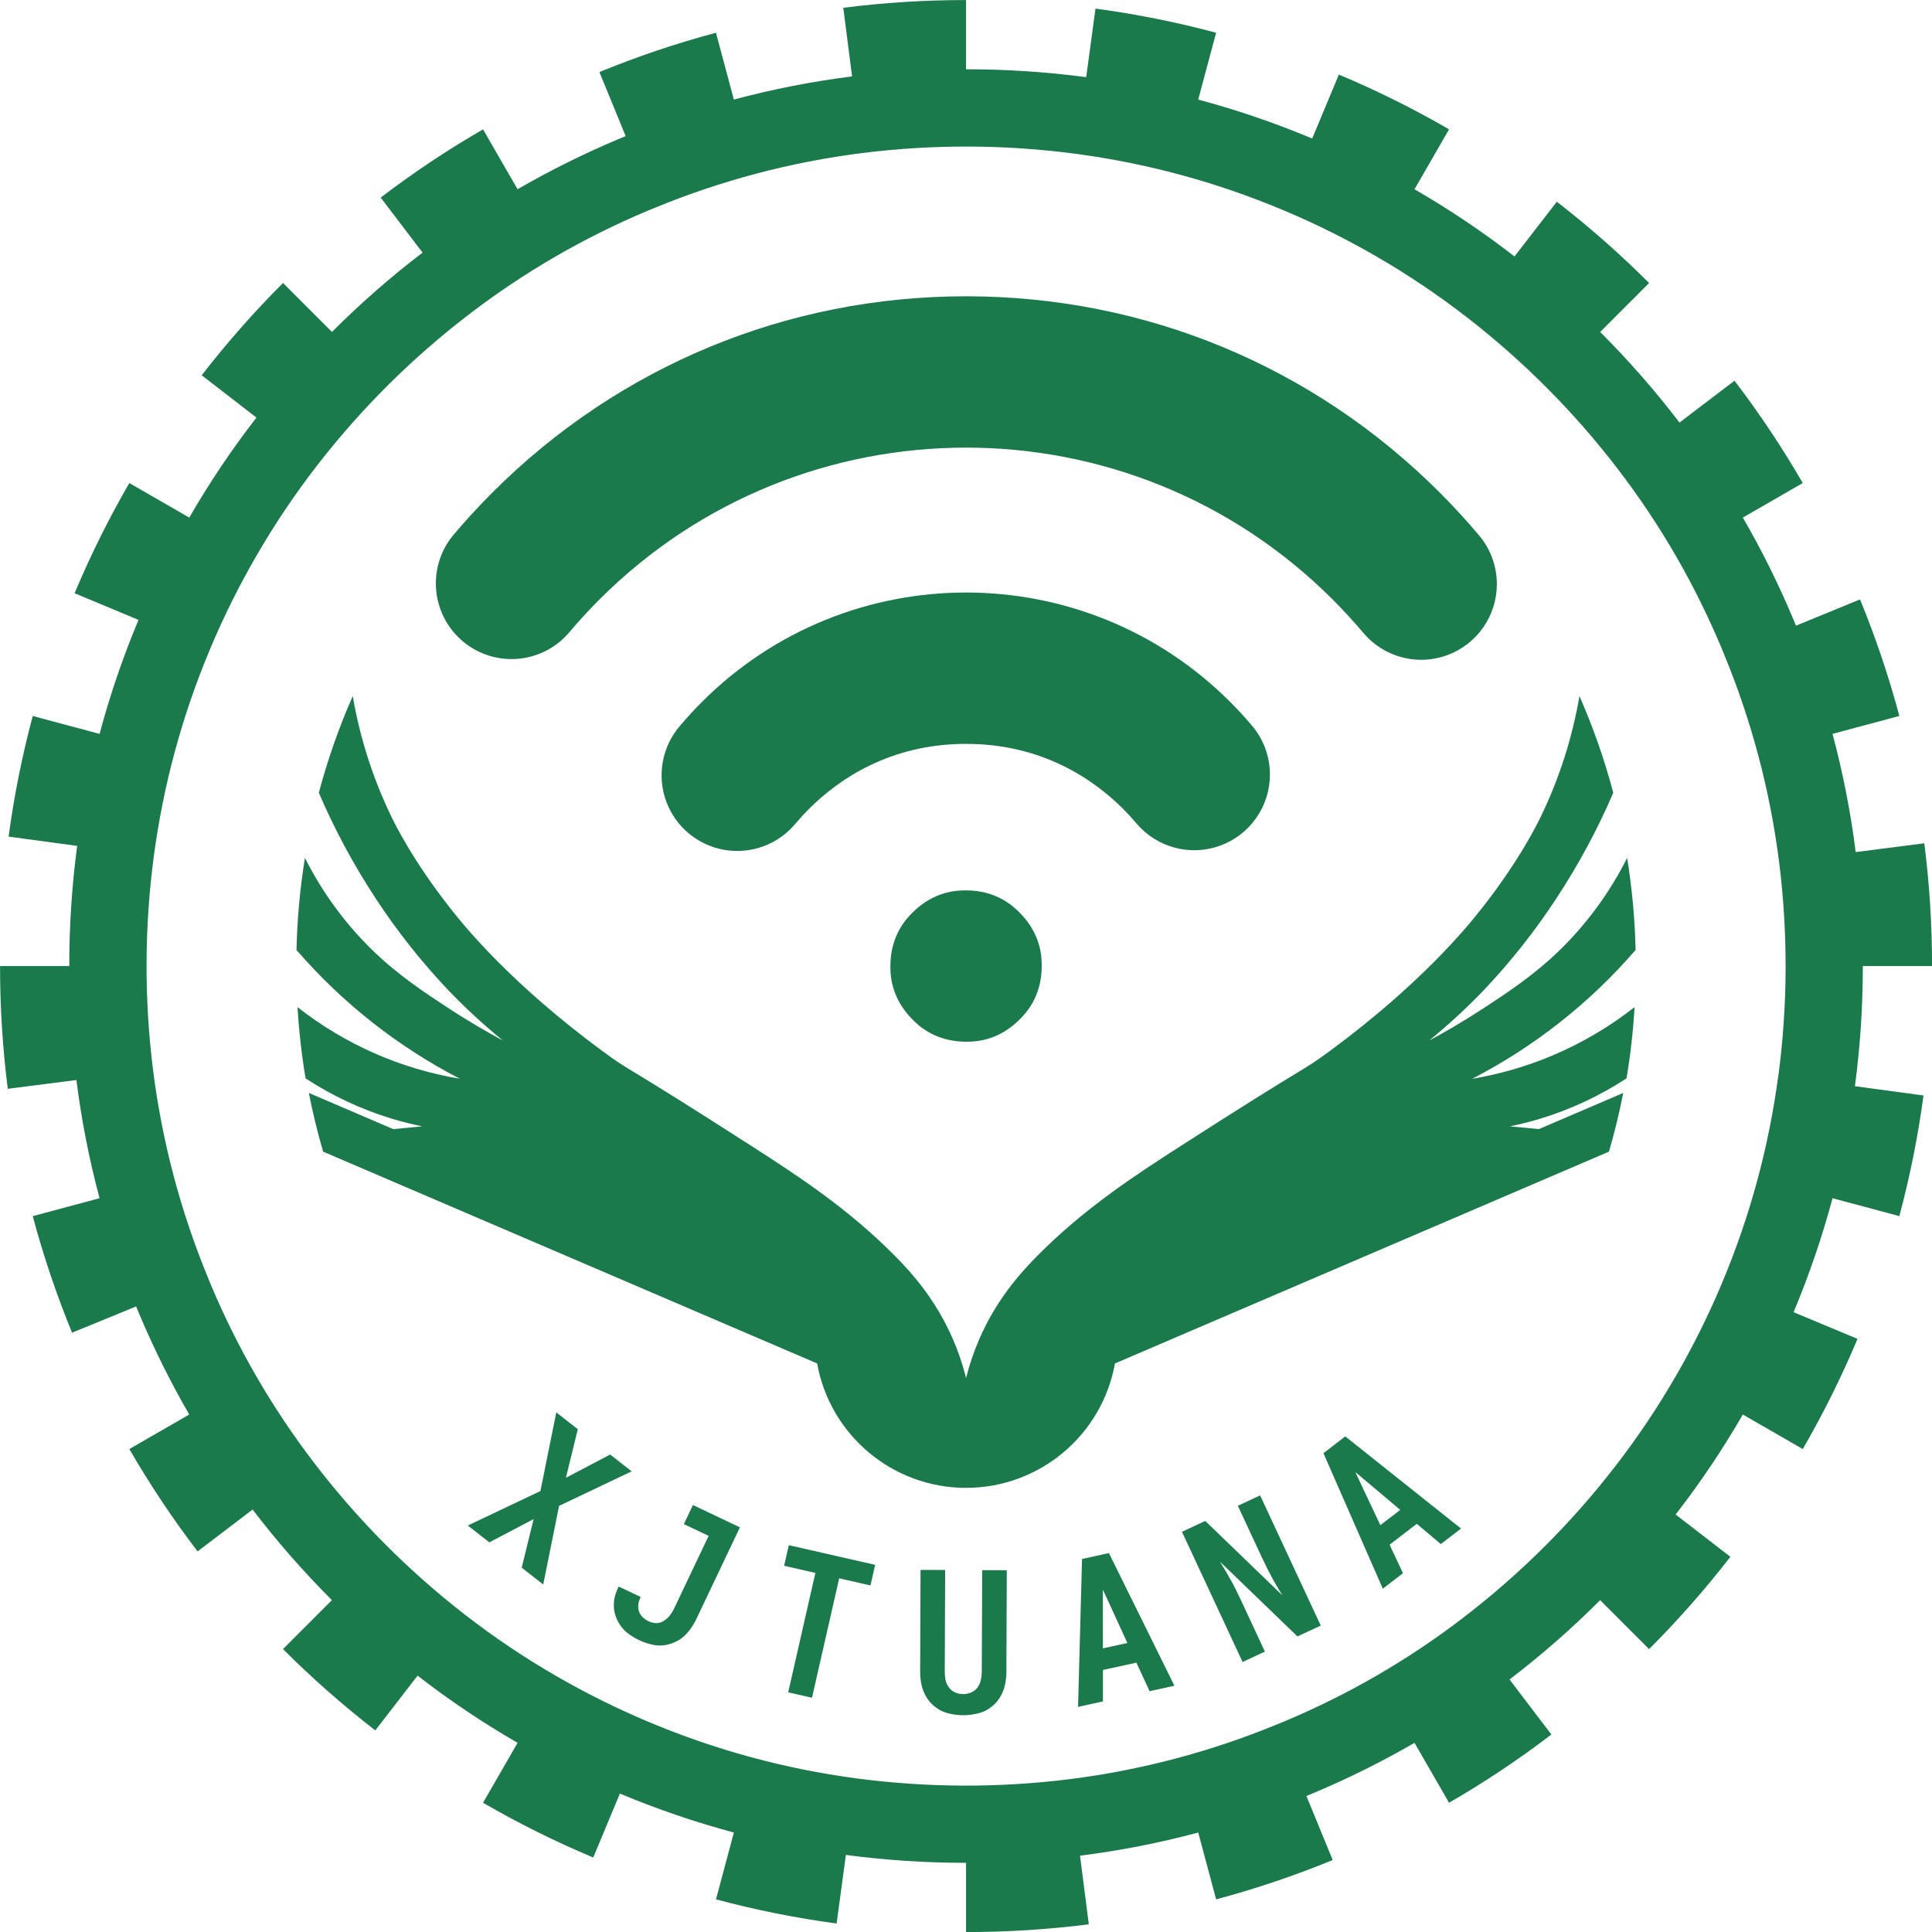
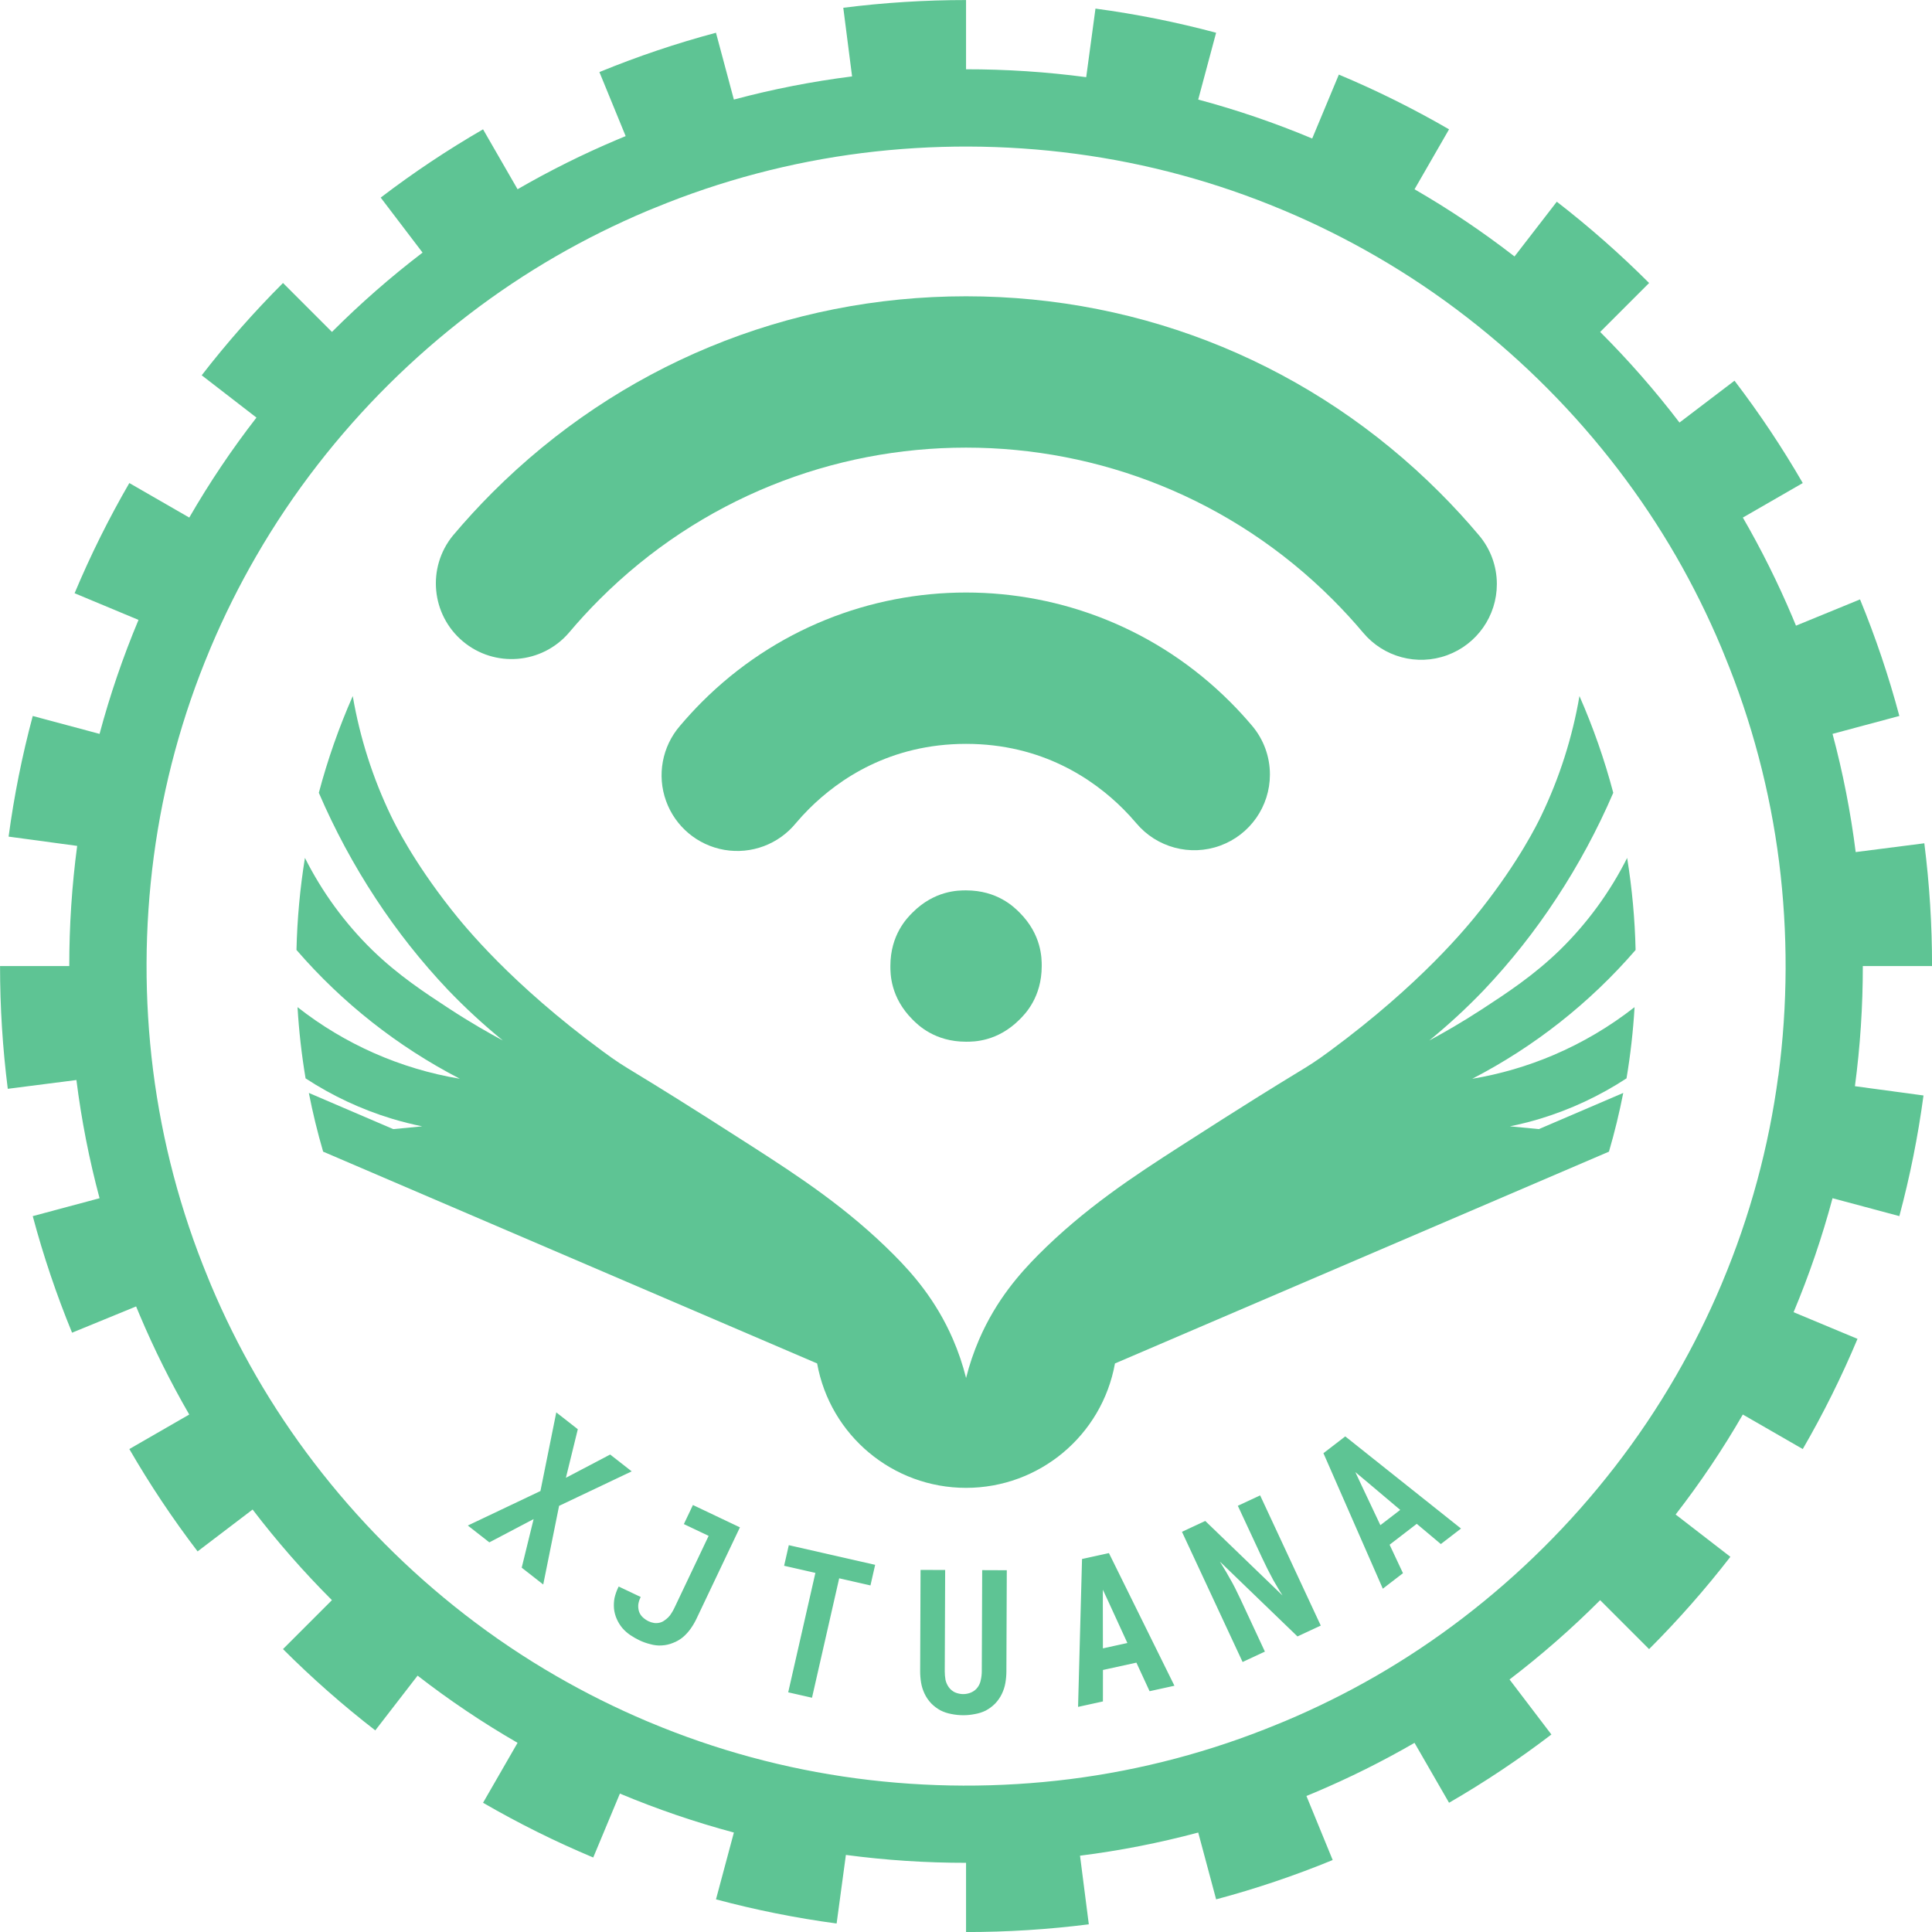
<svg xmlns="http://www.w3.org/2000/svg" viewBox="0 0 1200 1200" version="1.1" id="svg13" width="1200" height="1200">
-   <path class="a" d="m 1157.03,600.03 h 43 a 605.25,605.25 0 0 0 -4.8,-76.25 l -42.63,5.46 a 549.34,549.34 0 0 0 -14.38,-73.42 l 41.5,-11.12 a 593.82,593.82 0 0 0 -24.42,-72.4 l -39.78,16.31 c -0.74,-1.8 -1.48,-3.59 -2.24,-5.38 a 555.87,555.87 0 0 0 -30.76,-61.76 l 37.21,-21.44 a 597.84,597.84 0 0 0 -42.4,-63.57 l -34.17,26 a 560.66,560.66 0 0 0 -49.27,-56.28 l 30.4,-30.4 a 603.12,603.12 0 0 0 -57.33,-50.49 l -26.27,34 a 549,549 0 0 0 -62.1,-41.73 l 21.44,-37.23 a 596,596 0 0 0 -68.44,-34 l -16.56,39.7 a 553.88,553.88 0 0 0 -70.8,-24.19 l 11.12,-41.5 a 595.92,595.92 0 0 0 -74.93,-15 l -5.76,42.59 a 563.92,563.92 0 0 0 -74.63,-4.9 V 0.03 a 605.25,605.25 0 0 0 -76.25,4.8 l 5.46,42.63 a 549.34,549.34 0 0 0 -73.42,14.38 l -11.12,-41.5 a 593.82,593.82 0 0 0 -72.4,24.42 l 16.31,39.78 c -1.8,0.74 -3.59,1.48 -5.38,2.24 a 555.87,555.87 0 0 0 -61.76,30.76 l -21.44,-37.21 a 597.84,597.84 0 0 0 -63.57,42.4 l 26,34.17 a 560.66,560.66 0 0 0 -56.28,49.27 l -30.4,-30.4 a 603.12,603.12 0 0 0 -50.49,57.33 l 34,26.27 a 549,549 0 0 0 -41.73,62.1 l -37.23,-21.44 a 596,596 0 0 0 -34,68.44 l 39.7,16.56 a 553.88,553.88 0 0 0 -24.19,70.8 l -41.5,-11.12 a 595.92,595.92 0 0 0 -15,74.93 l 42.59,5.76 a 563.92,563.92 0 0 0 -4.9,74.63 H 0.03 a 605.25,605.25 0 0 0 4.8,76.25 l 42.63,-5.46 a 549.34,549.34 0 0 0 14.38,73.42 l -41.5,11.12 a 593.82,593.82 0 0 0 24.42,72.4 l 39.78,-16.31 c 0.74,1.8 1.48,3.59 2.24,5.38 a 555.87,555.87 0 0 0 30.76,61.76 l -37.21,21.44 a 597.84,597.84 0 0 0 42.4,63.57 l 34.17,-26 a 560.66,560.66 0 0 0 49.27,56.28 l -30.4,30.4 a 603.12,603.12 0 0 0 57.33,50.49 l 26.27,-34 a 549,549 0 0 0 62.1,41.73 l -21.44,37.23 a 596,596 0 0 0 68.44,34 l 16.56,-39.7 a 553.88,553.88 0 0 0 70.8,24.19 l -11.12,41.5 a 595.92,595.92 0 0 0 74.93,15 l 5.76,-42.59 a 563.92,563.92 0 0 0 74.63,4.9 v 43 a 605.25,605.25 0 0 0 76.25,-4.8 l -5.46,-42.63 a 549.34,549.34 0 0 0 73.42,-14.38 l 11.12,41.5 a 593.82,593.82 0 0 0 72.4,-24.42 l -16.31,-39.78 c 1.8,-0.74 3.59,-1.48 5.38,-2.24 a 555.87,555.87 0 0 0 61.76,-30.76 l 21.44,37.21 a 597.84,597.84 0 0 0 63.57,-42.4 l -26,-34.17 a 560.66,560.66 0 0 0 56.28,-49.27 l 30.4,30.4 a 603.12,603.12 0 0 0 50.49,-57.33 l -34,-26.27 a 549,549 0 0 0 41.73,-62.1 l 37.23,21.44 a 596,596 0 0 0 34,-68.44 l -39.7,-16.56 a 553.88,553.88 0 0 0 24.19,-70.8 l 41.5,11.12 a 595.92,595.92 0 0 0 15,-74.93 l -42.59,-5.76 a 563.92,563.92 0 0 0 4.9,-74.63 z m -52.51,68.21 a 502.76,502.76 0 0 1 -34.78,128.27 c -0.22,0.54 -0.44,1.08 -0.67,1.62 a 508.31,508.31 0 0 1 -28.12,56.46 501.73,501.73 0 0 1 -38.14,56.74 516,516 0 0 1 -94.29,93.7 502.56,502.56 0 0 1 -53.93,36 508.31,508.31 0 0 1 -56.46,28 q -2.45,1 -4.9,2 a 503.4,503.4 0 0 1 -128.51,34 518.36,518.36 0 0 1 -132.9,-0.46 502.76,502.76 0 0 1 -128.27,-34.78 l -1.62,-0.67 a 508.31,508.31 0 0 1 -56.46,-28.12 501.73,501.73 0 0 1 -56.74,-38.14 516,516 0 0 1 -93.65,-94.29 502.56,502.56 0 0 1 -36,-53.93 508.31,508.31 0 0 1 -28.05,-56.51 q -1,-2.45 -2,-4.9 a 503.4,503.4 0 0 1 -33.95,-128.51 518.36,518.36 0 0 1 0.46,-132.9 502.76,502.76 0 0 1 34.78,-128.27 c 0.22,-0.54 0.44,-1.08 0.67,-1.62 a 508.31,508.31 0 0 1 28.12,-56.46 501.73,501.73 0 0 1 38.14,-56.74 516,516 0 0 1 94.29,-93.65 502.56,502.56 0 0 1 53.93,-36 508.31,508.31 0 0 1 56.46,-28.05 q 2.44,-1 4.9,-2 a 503.4,503.4 0 0 1 128.51,-33.95 518.36,518.36 0 0 1 132.9,0.46 502.76,502.76 0 0 1 128.27,34.78 l 1.62,0.67 a 508.31,508.31 0 0 1 56.46,28.12 501.73,501.73 0 0 1 56.74,38.14 516,516 0 0 1 93.7,94.29 502.56,502.56 0 0 1 36,53.93 508.31,508.31 0 0 1 28,56.46 q 1,2.44 2,4.9 a 503.4,503.4 0 0 1 34,128.51 518.36,518.36 0 0 1 -0.46,132.9 z" id="path1" style="fill:#1a7a4c;fill-opacity:1" />
-   <path class="c" d="m 647.03,600.03 c 0,19.47 -10.36,29.83 -13.77,33.23 -13.76,13.77 -28.42,13.77 -33.23,13.77 -19.47,0 -29.83,-10.36 -33.23,-13.77 -13.77,-13.76 -13.77,-28.42 -13.77,-33.23 0,-19.47 10.36,-29.83 13.77,-33.23 13.76,-13.77 28.42,-13.77 33.23,-13.77 19.47,0 29.83,10.36 33.23,13.77 13.77,13.76 13.77,28.42 13.77,33.23 z" id="path9" style="fill:#1a7a4c;fill-opacity:1" />
-   <path class="c" d="m 929.72,362.82 a 47,47 0 0 1 -83,30.21 q -9,-10.68 -19,-20.69 a 322,322 0 0 0 -455.38,0 q -10,10 -19,20.69 a 47,47 0 0 1 -72,-60.42 q 11.63,-13.81 24.54,-26.74 c 78.57,-78.57 183.03,-121.84 294.15,-121.84 111.12,0 215.58,43.27 294.16,121.84 q 12.92,12.92 24.54,26.74 a 46.82,46.82 0 0 1 10.99,30.21 z" id="path10" style="fill:#1a7a4c;fill-opacity:1" />
-   <path class="c" d="m 788.77,481.1 a 47,47 0 0 1 -83,30.21 c -2.74,-3.24 -5.48,-6.19 -8.15,-8.86 -18.45,-18.42 -50.34,-40.42 -97.59,-40.42 -47.25,0 -79.14,22 -97.58,40.42 -2.67,2.67 -5.41,5.62 -8.15,8.86 a 47,47 0 1 1 -72,-60.42 q 6.5,-7.69 13.69,-14.91 a 232,232 0 0 1 328.1,0 q 7.2,7.2 13.69,14.91 a 46.78,46.78 0 0 1 10.99,30.21 z" id="path11" style="fill:#1a7a4c;fill-opacity:1" />
-   <path class="c" d="m 1008.23,678.84 q -3.62,18.48 -8.88,36.47 l -306.82,131.55 a 94,94 0 0 1 -185,0 l -306.82,-131.55 q -5.27,-18 -8.88,-36.47 l 315.54,135.29 16.34,7 h 0.07 l 2.71,1.17 a 14.87,14.87 0 0 1 5.55,4.78 16.67,16.67 0 0 1 2.19,5.16 l 4.65,13.82 a 60.52,60.52 0 0 0 7,14.19 62,62 0 0 0 108.22,0 60.52,60.52 0 0 0 7,-14.19 l 4.65,-13.82 a 16.67,16.67 0 0 1 2.19,-5.16 14.87,14.87 0 0 1 5.55,-4.78 l 2.71,-1.17 h 0.07 l 16.34,-7 z" id="path12" style="fill:#1a7a4c;fill-opacity:1" />
-   <path class="a" d="m 964.94,655.3 a 223.59,223.59 0 0 0 50.32,-29.75 416,416 0 0 1 -5,44.24 v 0 a 208.82,208.82 0 0 1 -53.42,25 c -6.58,2 -12.93,3.56 -19,4.79 l 21.76,2.1 -266.91,114.45 -16.34,7 h -0.07 l -2.71,1.17 a 14.87,14.87 0 0 0 -5.55,4.78 16.67,16.67 0 0 0 -2.19,5.16 l -4.65,13.82 a 60.52,60.52 0 0 1 -7,14.19 62,62 0 0 1 -108.22,0 60.52,60.52 0 0 1 -7,-14.19 l -4.65,-13.82 a 16.67,16.67 0 0 0 -2.19,-5.16 14.87,14.87 0 0 0 -5.55,-4.78 l -2.71,-1.17 h -0.07 l -16.34,-7 -266.99,-114.44 21.76,-2.1 c -6,-1.23 -12.39,-2.79 -19,-4.79 a 208.82,208.82 0 0 1 -53.42,-25 v 0 a 416,416 0 0 1 -5,-44.24 222.59,222.59 0 0 0 100.82,44.47 341.19,341.19 0 0 1 -101.47,-80 418.61,418.61 0 0 1 5.25,-57.18 215.06,215.06 0 0 0 41.76,57.18 c 16.23,15.77 32.74,26.57 47.94,36.51 13.18,8.62 24.71,15.16 33.22,19.72 a 377.64,377.64 0 0 1 -34,-31.35 407.27,407.27 0 0 1 -45,-56.9 424.58,424.58 0 0 1 -35.29,-65.59 408.81,408.81 0 0 1 21.07,-60.07 281.21,281.21 0 0 0 23.77,74.44 c 2.5,5.19 13.62,27.87 37.11,57.72 9.05,11.52 37.65,46.61 94.05,88.22 18.74,13.83 10.51,6.21 92.78,59.1 28.88,18.57 59.66,38.64 88.63,67.81 11.12,11.21 25.83,27.64 36.48,52.25 a 155.91,155.91 0 0 1 8.13,24 155.91,155.91 0 0 1 8.13,-24 c 10.65,-24.61 25.36,-41 36.48,-52.25 29,-29.17 59.75,-49.24 88.63,-67.81 82.27,-52.89 74,-45.27 92.78,-59.1 56.38,-41.61 85,-76.73 94.05,-88.22 23.49,-29.85 34.61,-52.53 37.11,-57.72 a 281.21,281.21 0 0 0 23.8,-74.44 408.81,408.81 0 0 1 21,60.07 424.58,424.58 0 0 1 -35.35,65.61 407.27,407.27 0 0 1 -45,56.9 377.64,377.64 0 0 1 -33.95,31.35 c 8.51,-4.56 20,-11.1 33.22,-19.72 15.2,-9.94 31.71,-20.74 47.94,-36.51 a 215.06,215.06 0 0 0 41.76,-57.18 418.61,418.61 0 0 1 5.25,57.18 341.19,341.19 0 0 1 -101.47,80 222.88,222.88 0 0 0 50.51,-14.75 z" id="path13" style="fill:#1a7a4c;fill-opacity:1" />
-   <path d="m 291.52,947.638 44.595,-21.187 9.733,-48.294 12.478,9.757 -7.584,30.934 28.192,-14.82 12.478,9.757 -44.595,21.187 -9.733,48.294 -12.478,-9.757 7.584,-30.934 -28.192,14.82 z m 105.923,70.764 q -2.926,-1.391 -5.646,-3.215 -2.72,-1.825 -4.863,-4.305 -2.034,-2.429 -3.383,-5.461 -1.349,-3.033 -1.681,-6.247 -0.281,-3.322 0.3,-6.501 0.741,-3.235 2.132,-6.162 l 0.206,-0.434 12.789,6.079 -0.103,0.217 q -0.979,2.059 -1.256,4.319 -0.169,2.311 0.519,4.499 0.739,2.079 2.381,3.656 1.75,1.629 3.809,2.608 1.626,0.773 3.349,1.06 1.723,0.288 3.488,-0.069 1.764,-0.357 3.141,-1.297 1.537,-0.997 2.8,-2.256 1.263,-1.26 2.093,-2.725 0.99,-1.523 1.711,-3.04 l 21.585,-45.411 -15.39,-7.315 5.203,-10.946 28.287,13.446 -26.789,56.357 q -1.494,3.143 -3.53,6.028 -2.036,2.885 -4.727,5.193 -2.64,2.2 -6.049,3.502 -3.301,1.354 -6.84,1.532 -3.431,0.229 -6.94,-0.774 -3.452,-0.844 -6.595,-2.338 z m 92.721,32.353 16.887,-74.182 -19.423,-4.422 2.69,-11.818 52.653,11.986 -2.69,11.818 -19.423,-4.422 -16.887,74.182 z m 108.036,14.1 q -3.6,-0.014 -7.197,-0.748 -3.478,-0.614 -6.591,-2.186 -3.113,-1.692 -5.623,-4.222 -2.51,-2.65 -4.057,-5.896 -1.547,-3.246 -2.134,-6.728 -0.586,-3.602 -0.572,-7.082 l 0.246,-62.4 14.28,0.056 -0.246,62.4 q -0.01,2.64 0.459,5.402 0.59,2.642 2.141,4.809 1.551,2.166 4.067,3.376 2.636,1.09 5.276,1.101 2.64,0.01 5.164,-1.06 2.645,-1.19 4.213,-3.343 1.568,-2.154 2.059,-4.792 0.611,-2.758 0.621,-5.398 l 0.246,-62.4 14.28,0.056 -0.246,62.399 q -0.014,3.48 -0.628,7.078 -0.614,3.478 -2.186,6.712 -1.573,3.234 -4.103,5.864 -2.53,2.51 -5.657,4.178 -3.126,1.548 -6.728,2.134 -3.483,0.706 -7.083,0.692 z m 71.925,-5.302 2.433,-90.831 15.941,-3.497 40.232,81.472 -14.417,3.163 -8.191,-17.737 -21.567,4.731 -0.014,19.537 z m 30.823,-38.704 -11.775,-25.673 q -1.177,-2.567 -2.329,-5.017 -1.177,-2.567 -2.329,-5.017 -0.02,2.707 -0.015,5.532 -0.02,2.707 -0.015,5.532 l 0.053,28.245 z m 71.095,10.779 -37.236,-79.955 13.706,-6.383 50.715,48.923 q -2.006,-3.17 -4.062,-6.448 -1.948,-3.329 -3.844,-6.549 -1.839,-3.38 -3.569,-6.81 -1.73,-3.43 -3.351,-6.911 l -14.894,-31.982 12.945,-6.029 37.236,79.955 -13.706,6.383 -50.715,-48.923 q 2.006,3.17 3.953,6.499 2.056,3.278 3.895,6.658 1.897,3.22 3.627,6.651 1.73,3.43 3.351,6.911 l 14.894,31.982 z m 87.051,-45.644 -36.469,-83.224 12.935,-9.951 71.09,56.59 -11.699,9 -14.963,-12.562 -17.501,13.463 8.305,17.684 z m 11.412,-48.143 -21.584,-18.217 q -2.158,-1.822 -4.244,-3.548 -2.158,-1.822 -4.244,-3.548 1.134,2.458 2.341,5.012 1.134,2.458 2.341,5.012 l 12.073,25.534 z" id="text14" style="fill:#1a7a4c;stroke:#1a7a4c" />
+   <path class="a" d="m 1157.03,600.03 h 43 a 605.25,605.25 0 0 0 -4.8,-76.25 l -42.63,5.46 a 549.34,549.34 0 0 0 -14.38,-73.42 l 41.5,-11.12 a 593.82,593.82 0 0 0 -24.42,-72.4 l -39.78,16.31 c -0.74,-1.8 -1.48,-3.59 -2.24,-5.38 a 555.87,555.87 0 0 0 -30.76,-61.76 l 37.21,-21.44 a 597.84,597.84 0 0 0 -42.4,-63.57 l -34.17,26 a 560.66,560.66 0 0 0 -49.27,-56.28 l 30.4,-30.4 a 603.12,603.12 0 0 0 -57.33,-50.49 l -26.27,34 a 549,549 0 0 0 -62.1,-41.73 l 21.44,-37.23 a 596,596 0 0 0 -68.44,-34 l -16.56,39.7 a 553.88,553.88 0 0 0 -70.8,-24.19 l 11.12,-41.5 a 595.92,595.92 0 0 0 -74.93,-15 l -5.76,42.59 a 563.92,563.92 0 0 0 -74.63,-4.9 V 0.03 a 605.25,605.25 0 0 0 -76.25,4.8 l 5.46,42.63 a 549.34,549.34 0 0 0 -73.42,14.38 l -11.12,-41.5 a 593.82,593.82 0 0 0 -72.4,24.42 l 16.31,39.78 c -1.8,0.74 -3.59,1.48 -5.38,2.24 a 555.87,555.87 0 0 0 -61.76,30.76 l -21.44,-37.21 a 597.84,597.84 0 0 0 -63.57,42.4 l 26,34.17 a 560.66,560.66 0 0 0 -56.28,49.27 l -30.4,-30.4 a 603.12,603.12 0 0 0 -50.49,57.33 l 34,26.27 a 549,549 0 0 0 -41.73,62.1 l -37.23,-21.44 a 596,596 0 0 0 -34,68.44 l 39.7,16.56 a 553.88,553.88 0 0 0 -24.19,70.8 l -41.5,-11.12 a 595.92,595.92 0 0 0 -15,74.93 l 42.59,5.76 a 563.92,563.92 0 0 0 -4.9,74.63 H 0.03 a 605.25,605.25 0 0 0 4.8,76.25 l 42.63,-5.46 a 549.34,549.34 0 0 0 14.38,73.42 l -41.5,11.12 a 593.82,593.82 0 0 0 24.42,72.4 l 39.78,-16.31 c 0.74,1.8 1.48,3.59 2.24,5.38 a 555.87,555.87 0 0 0 30.76,61.76 l -37.21,21.44 a 597.84,597.84 0 0 0 42.4,63.57 l 34.17,-26 a 560.66,560.66 0 0 0 49.27,56.28 l -30.4,30.4 a 603.12,603.12 0 0 0 57.33,50.49 l 26.27,-34 a 549,549 0 0 0 62.1,41.73 l -21.44,37.23 a 596,596 0 0 0 68.44,34 l 16.56,-39.7 a 553.88,553.88 0 0 0 70.8,24.19 l -11.12,41.5 a 595.92,595.92 0 0 0 74.93,15 l 5.76,-42.59 a 563.92,563.92 0 0 0 74.63,4.9 v 43 a 605.25,605.25 0 0 0 76.25,-4.8 l -5.46,-42.63 a 549.34,549.34 0 0 0 73.42,-14.38 l 11.12,41.5 a 593.82,593.82 0 0 0 72.4,-24.42 l -16.31,-39.78 c 1.8,-0.74 3.59,-1.48 5.38,-2.24 a 555.87,555.87 0 0 0 61.76,-30.76 l 21.44,37.21 a 597.84,597.84 0 0 0 63.57,-42.4 l -26,-34.17 a 560.66,560.66 0 0 0 56.28,-49.27 l 30.4,30.4 a 603.12,603.12 0 0 0 50.49,-57.33 l -34,-26.27 a 549,549 0 0 0 41.73,-62.1 l 37.23,21.44 a 596,596 0 0 0 34,-68.44 l -39.7,-16.56 a 553.88,553.88 0 0 0 24.19,-70.8 l 41.5,11.12 a 595.92,595.92 0 0 0 15,-74.93 l -42.59,-5.76 a 563.92,563.92 0 0 0 4.9,-74.63 z m -52.51,68.21 a 502.76,502.76 0 0 1 -34.78,128.27 c -0.22,0.54 -0.44,1.08 -0.67,1.62 a 508.31,508.31 0 0 1 -28.12,56.46 501.73,501.73 0 0 1 -38.14,56.74 516,516 0 0 1 -94.29,93.7 502.56,502.56 0 0 1 -53.93,36 508.31,508.31 0 0 1 -56.46,28 q -2.45,1 -4.9,2 a 503.4,503.4 0 0 1 -128.51,34 518.36,518.36 0 0 1 -132.9,-0.46 502.76,502.76 0 0 1 -128.27,-34.78 l -1.62,-0.67 a 508.31,508.31 0 0 1 -56.46,-28.12 501.73,501.73 0 0 1 -56.74,-38.14 516,516 0 0 1 -93.65,-94.29 502.56,502.56 0 0 1 -36,-53.93 508.31,508.31 0 0 1 -28.05,-56.51 q -1,-2.45 -2,-4.9 a 503.4,503.4 0 0 1 -33.95,-128.51 518.36,518.36 0 0 1 0.46,-132.9 502.76,502.76 0 0 1 34.78,-128.27 c 0.22,-0.54 0.44,-1.08 0.67,-1.62 a 508.31,508.31 0 0 1 28.12,-56.46 501.73,501.73 0 0 1 38.14,-56.74 516,516 0 0 1 94.29,-93.65 502.56,502.56 0 0 1 53.93,-36 508.31,508.31 0 0 1 56.46,-28.05 q 2.44,-1 4.9,-2 a 503.4,503.4 0 0 1 128.51,-33.95 518.36,518.36 0 0 1 132.9,0.46 502.76,502.76 0 0 1 128.27,34.78 l 1.62,0.67 a 508.31,508.31 0 0 1 56.46,28.12 501.73,501.73 0 0 1 56.74,38.14 516,516 0 0 1 93.7,94.29 502.56,502.56 0 0 1 36,53.93 508.31,508.31 0 0 1 28,56.46 q 1,2.44 2,4.9 a 503.4,503.4 0 0 1 34,128.51 518.36,518.36 0 0 1 -0.46,132.9 z" id="path1" style="fill:#5ec494;fill-opacity:1" />
+   <path class="c" d="m 647.03,600.03 c 0,19.47 -10.36,29.83 -13.77,33.23 -13.76,13.77 -28.42,13.77 -33.23,13.77 -19.47,0 -29.83,-10.36 -33.23,-13.77 -13.77,-13.76 -13.77,-28.42 -13.77,-33.23 0,-19.47 10.36,-29.83 13.77,-33.23 13.76,-13.77 28.42,-13.77 33.23,-13.77 19.47,0 29.83,10.36 33.23,13.77 13.77,13.76 13.77,28.42 13.77,33.23 z" id="path9" style="fill:#5ec494;fill-opacity:1" />
+   <path class="c" d="m 929.72,362.82 a 47,47 0 0 1 -83,30.21 q -9,-10.68 -19,-20.69 a 322,322 0 0 0 -455.38,0 q -10,10 -19,20.69 a 47,47 0 0 1 -72,-60.42 q 11.63,-13.81 24.54,-26.74 c 78.57,-78.57 183.03,-121.84 294.15,-121.84 111.12,0 215.58,43.27 294.16,121.84 q 12.92,12.92 24.54,26.74 a 46.82,46.82 0 0 1 10.99,30.21 z" id="path10" style="fill:#5ec494;fill-opacity:1" />
+   <path class="c" d="m 788.77,481.1 a 47,47 0 0 1 -83,30.21 c -2.74,-3.24 -5.48,-6.19 -8.15,-8.86 -18.45,-18.42 -50.34,-40.42 -97.59,-40.42 -47.25,0 -79.14,22 -97.58,40.42 -2.67,2.67 -5.41,5.62 -8.15,8.86 a 47,47 0 1 1 -72,-60.42 q 6.5,-7.69 13.69,-14.91 a 232,232 0 0 1 328.1,0 q 7.2,7.2 13.69,14.91 a 46.78,46.78 0 0 1 10.99,30.21 z" id="path11" style="fill:#5ec494;fill-opacity:1" />
+   <path class="c" d="m 1008.23,678.84 q -3.62,18.48 -8.88,36.47 l -306.82,131.55 a 94,94 0 0 1 -185,0 l -306.82,-131.55 q -5.27,-18 -8.88,-36.47 l 315.54,135.29 16.34,7 h 0.07 l 2.71,1.17 a 14.87,14.87 0 0 1 5.55,4.78 16.67,16.67 0 0 1 2.19,5.16 l 4.65,13.82 a 60.52,60.52 0 0 0 7,14.19 62,62 0 0 0 108.22,0 60.52,60.52 0 0 0 7,-14.19 l 4.65,-13.82 a 16.67,16.67 0 0 1 2.19,-5.16 14.87,14.87 0 0 1 5.55,-4.78 l 2.71,-1.17 h 0.07 l 16.34,-7 z" id="path12" style="fill:#5ec494;fill-opacity:1" />
+   <path class="a" d="m 964.94,655.3 a 223.59,223.59 0 0 0 50.32,-29.75 416,416 0 0 1 -5,44.24 v 0 a 208.82,208.82 0 0 1 -53.42,25 c -6.58,2 -12.93,3.56 -19,4.79 l 21.76,2.1 -266.91,114.45 -16.34,7 h -0.07 l -2.71,1.17 a 14.87,14.87 0 0 0 -5.55,4.78 16.67,16.67 0 0 0 -2.19,5.16 l -4.65,13.82 a 60.52,60.52 0 0 1 -7,14.19 62,62 0 0 1 -108.22,0 60.52,60.52 0 0 1 -7,-14.19 l -4.65,-13.82 a 16.67,16.67 0 0 0 -2.19,-5.16 14.87,14.87 0 0 0 -5.55,-4.78 l -2.71,-1.17 h -0.07 l -16.34,-7 -266.99,-114.44 21.76,-2.1 c -6,-1.23 -12.39,-2.79 -19,-4.79 a 208.82,208.82 0 0 1 -53.42,-25 v 0 a 416,416 0 0 1 -5,-44.24 222.59,222.59 0 0 0 100.82,44.47 341.19,341.19 0 0 1 -101.47,-80 418.61,418.61 0 0 1 5.25,-57.18 215.06,215.06 0 0 0 41.76,57.18 c 16.23,15.77 32.74,26.57 47.94,36.51 13.18,8.62 24.71,15.16 33.22,19.72 a 377.64,377.64 0 0 1 -34,-31.35 407.27,407.27 0 0 1 -45,-56.9 424.58,424.58 0 0 1 -35.29,-65.59 408.81,408.81 0 0 1 21.07,-60.07 281.21,281.21 0 0 0 23.77,74.44 c 2.5,5.19 13.62,27.87 37.11,57.72 9.05,11.52 37.65,46.61 94.05,88.22 18.74,13.83 10.51,6.21 92.78,59.1 28.88,18.57 59.66,38.64 88.63,67.81 11.12,11.21 25.83,27.64 36.48,52.25 a 155.91,155.91 0 0 1 8.13,24 155.91,155.91 0 0 1 8.13,-24 c 10.65,-24.61 25.36,-41 36.48,-52.25 29,-29.17 59.75,-49.24 88.63,-67.81 82.27,-52.89 74,-45.27 92.78,-59.1 56.38,-41.61 85,-76.73 94.05,-88.22 23.49,-29.85 34.61,-52.53 37.11,-57.72 a 281.21,281.21 0 0 0 23.8,-74.44 408.81,408.81 0 0 1 21,60.07 424.58,424.58 0 0 1 -35.35,65.61 407.27,407.27 0 0 1 -45,56.9 377.64,377.64 0 0 1 -33.95,31.35 c 8.51,-4.56 20,-11.1 33.22,-19.72 15.2,-9.94 31.71,-20.74 47.94,-36.51 a 215.06,215.06 0 0 0 41.76,-57.18 418.61,418.61 0 0 1 5.25,57.18 341.19,341.19 0 0 1 -101.47,80 222.88,222.88 0 0 0 50.51,-14.75 z" id="path13" style="fill:#5ec494;fill-opacity:1" />
+   <path d="m 291.52,947.638 44.595,-21.187 9.733,-48.294 12.478,9.757 -7.584,30.934 28.192,-14.82 12.478,9.757 -44.595,21.187 -9.733,48.294 -12.478,-9.757 7.584,-30.934 -28.192,14.82 z m 105.923,70.764 q -2.926,-1.391 -5.646,-3.215 -2.72,-1.825 -4.863,-4.305 -2.034,-2.429 -3.383,-5.461 -1.349,-3.033 -1.681,-6.247 -0.281,-3.322 0.3,-6.501 0.741,-3.235 2.132,-6.162 l 0.206,-0.434 12.789,6.079 -0.103,0.217 q -0.979,2.059 -1.256,4.319 -0.169,2.311 0.519,4.499 0.739,2.079 2.381,3.656 1.75,1.629 3.809,2.608 1.626,0.773 3.349,1.06 1.723,0.288 3.488,-0.069 1.764,-0.357 3.141,-1.297 1.537,-0.997 2.8,-2.256 1.263,-1.26 2.093,-2.725 0.99,-1.523 1.711,-3.04 l 21.585,-45.411 -15.39,-7.315 5.203,-10.946 28.287,13.446 -26.789,56.357 q -1.494,3.143 -3.53,6.028 -2.036,2.885 -4.727,5.193 -2.64,2.2 -6.049,3.502 -3.301,1.354 -6.84,1.532 -3.431,0.229 -6.94,-0.774 -3.452,-0.844 -6.595,-2.338 z m 92.721,32.353 16.887,-74.182 -19.423,-4.422 2.69,-11.818 52.653,11.986 -2.69,11.818 -19.423,-4.422 -16.887,74.182 z m 108.036,14.1 q -3.6,-0.014 -7.197,-0.748 -3.478,-0.614 -6.591,-2.186 -3.113,-1.692 -5.623,-4.222 -2.51,-2.65 -4.057,-5.896 -1.547,-3.246 -2.134,-6.728 -0.586,-3.602 -0.572,-7.082 l 0.246,-62.4 14.28,0.056 -0.246,62.4 q -0.01,2.64 0.459,5.402 0.59,2.642 2.141,4.809 1.551,2.166 4.067,3.376 2.636,1.09 5.276,1.101 2.64,0.01 5.164,-1.06 2.645,-1.19 4.213,-3.343 1.568,-2.154 2.059,-4.792 0.611,-2.758 0.621,-5.398 l 0.246,-62.4 14.28,0.056 -0.246,62.399 q -0.014,3.48 -0.628,7.078 -0.614,3.478 -2.186,6.712 -1.573,3.234 -4.103,5.864 -2.53,2.51 -5.657,4.178 -3.126,1.548 -6.728,2.134 -3.483,0.706 -7.083,0.692 z m 71.925,-5.302 2.433,-90.831 15.941,-3.497 40.232,81.472 -14.417,3.163 -8.191,-17.737 -21.567,4.731 -0.014,19.537 z m 30.823,-38.704 -11.775,-25.673 q -1.177,-2.567 -2.329,-5.017 -1.177,-2.567 -2.329,-5.017 -0.02,2.707 -0.015,5.532 -0.02,2.707 -0.015,5.532 l 0.053,28.245 z m 71.095,10.779 -37.236,-79.955 13.706,-6.383 50.715,48.923 q -2.006,-3.17 -4.062,-6.448 -1.948,-3.329 -3.844,-6.549 -1.839,-3.38 -3.569,-6.81 -1.73,-3.43 -3.351,-6.911 l -14.894,-31.982 12.945,-6.029 37.236,79.955 -13.706,6.383 -50.715,-48.923 q 2.006,3.17 3.953,6.499 2.056,3.278 3.895,6.658 1.897,3.22 3.627,6.651 1.73,3.43 3.351,6.911 l 14.894,31.982 z m 87.051,-45.644 -36.469,-83.224 12.935,-9.951 71.09,56.59 -11.699,9 -14.963,-12.562 -17.501,13.463 8.305,17.684 z m 11.412,-48.143 -21.584,-18.217 q -2.158,-1.822 -4.244,-3.548 -2.158,-1.822 -4.244,-3.548 1.134,2.458 2.341,5.012 1.134,2.458 2.341,5.012 l 12.073,25.534 z" id="text14" style="fill:#5ec494;stroke:#5ec494" />
</svg>
